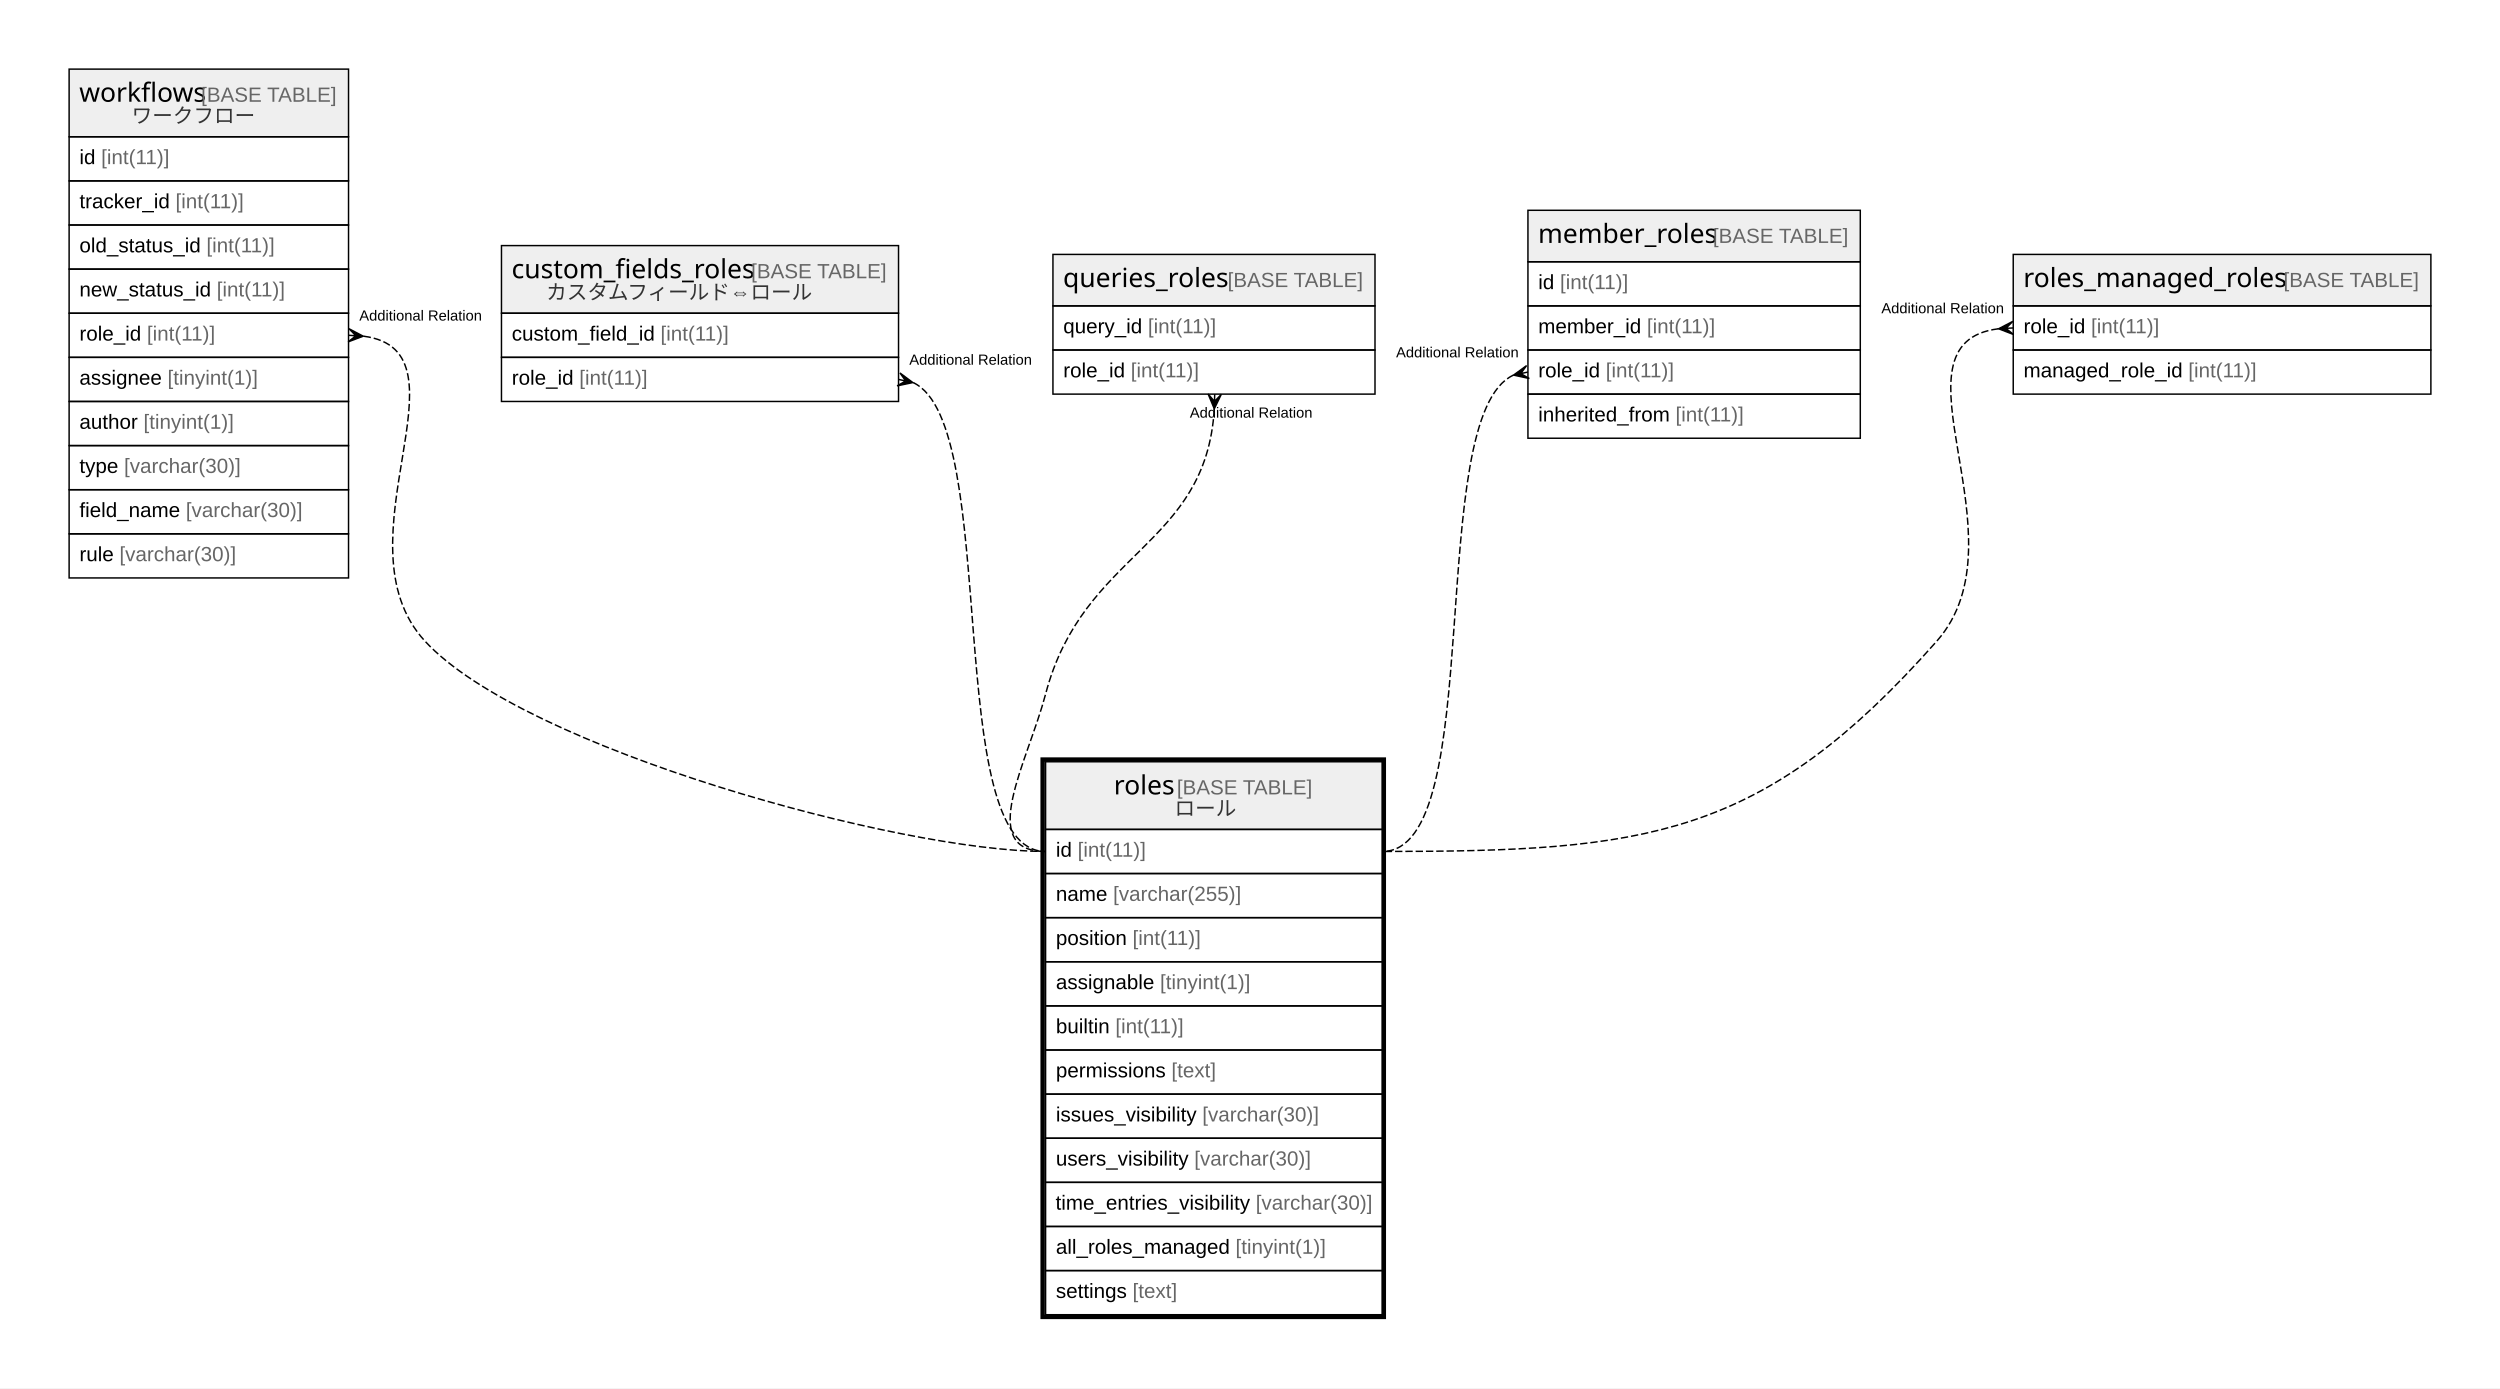
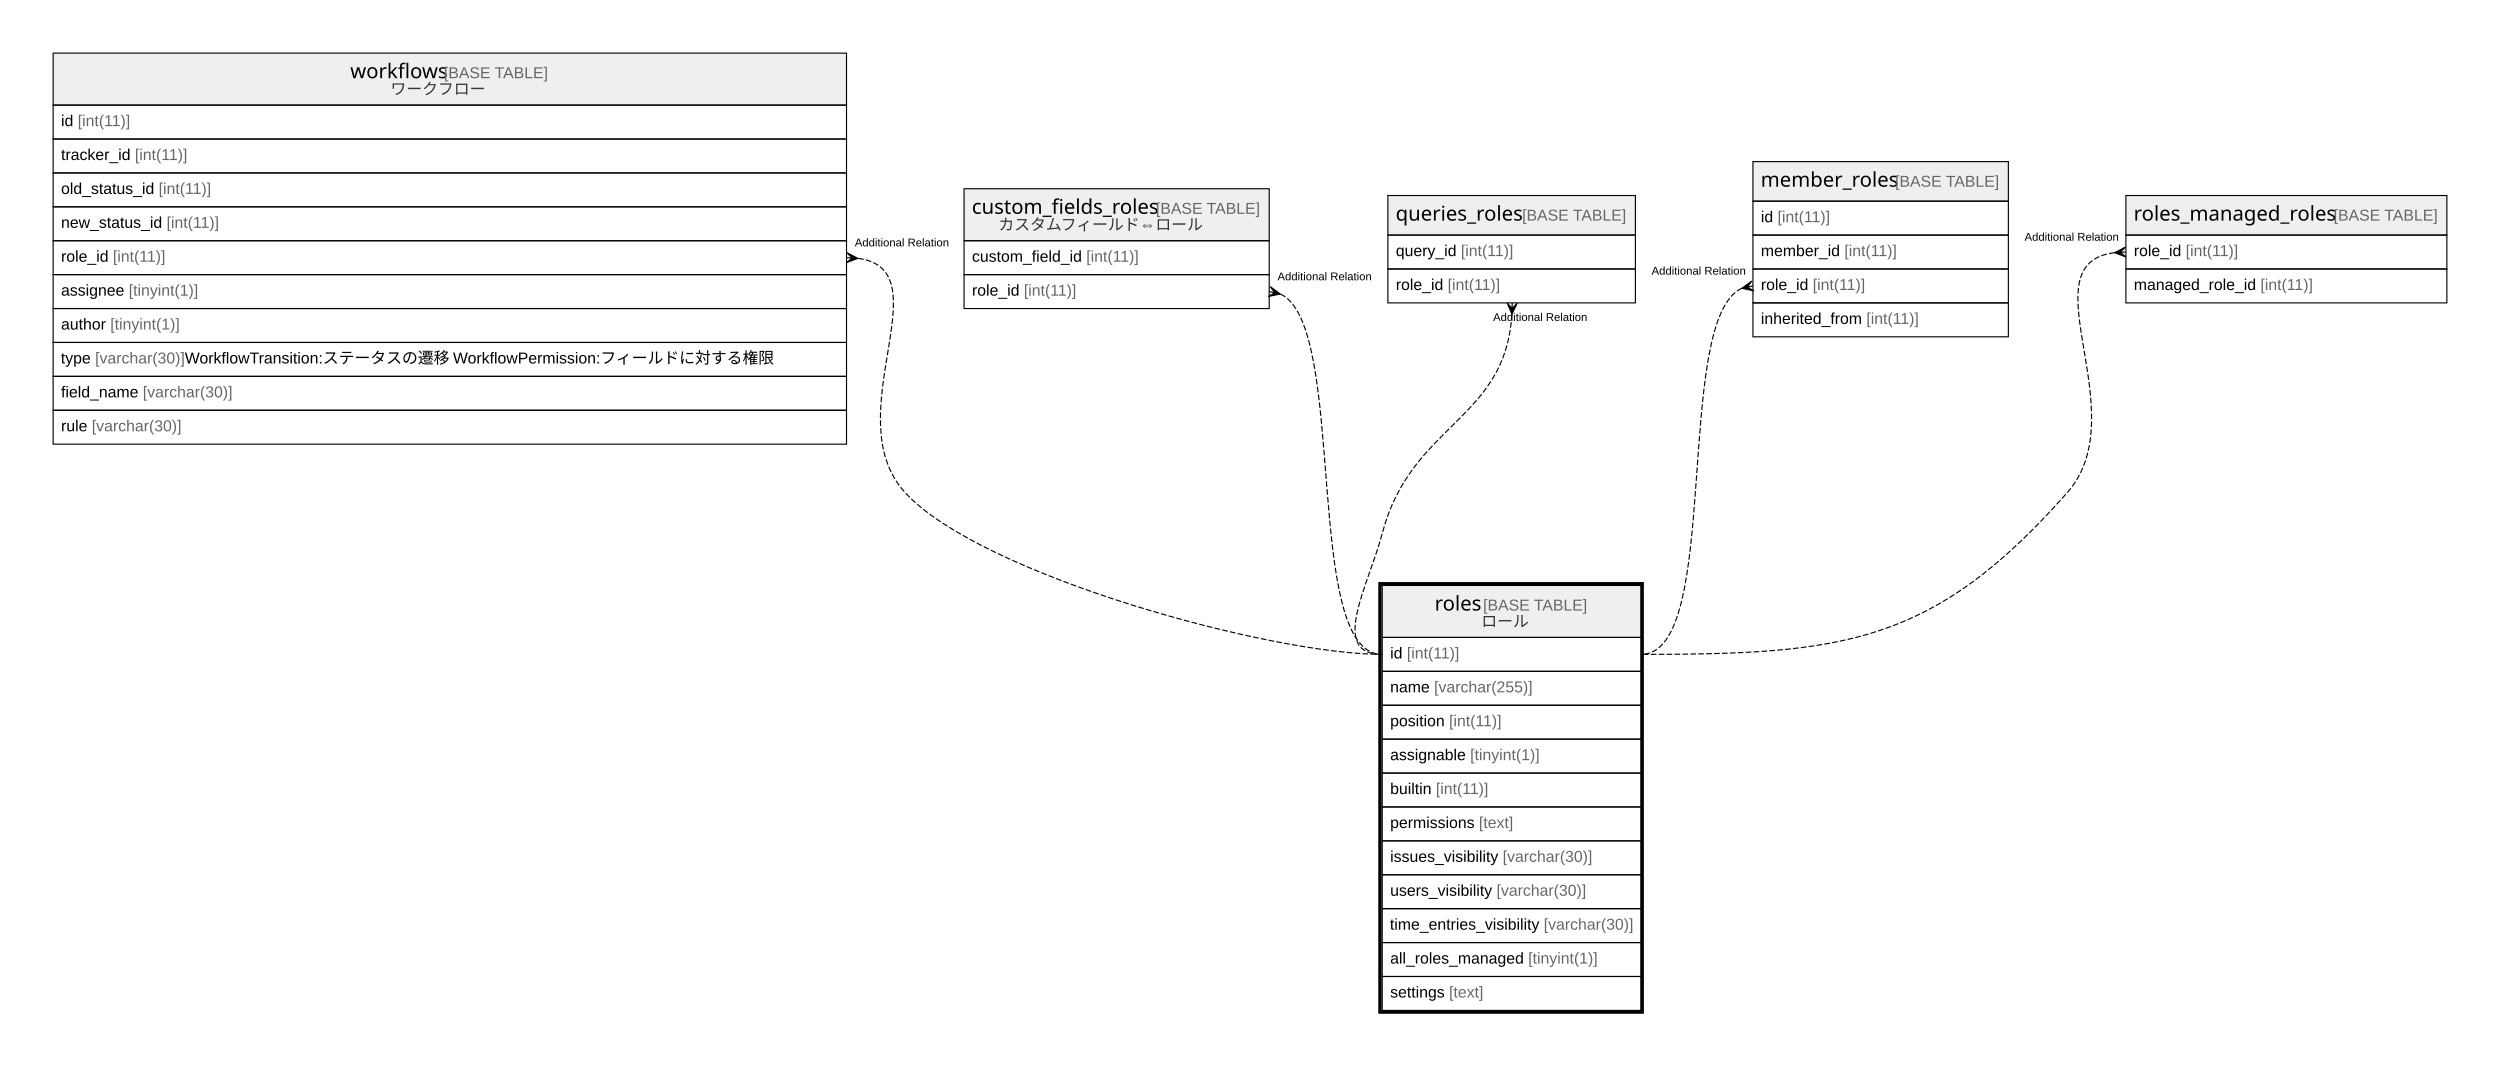
- <svg xmlns="http://www.w3.org/2000/svg" width="1700pt" height="944pt" viewBox="0.00 0.00 1700.00 944.00">
+ <svg xmlns="http://www.w3.org/2000/svg" width="2212pt" height="944pt" viewBox="0.00 0.00 2212.00 944.00">
  <g id="graph0" class="graph" transform="scale(1 1) rotate(0) translate(4 940)">
-     <polygon fill="#ffffff" stroke="transparent" points="-4,4 -4,-940 1696,-940 1696,4 -4,4" />
+     <polygon fill="#ffffff" stroke="transparent" points="-4,4 -4,-940 2208,-940 2208,4 -4,4" />
    <g id="node1" class="node">
-       <polygon fill="#efefef" stroke="transparent" points="707,-376 707,-422 936,-422 936,-376 707,-376" />
-       <polygon fill="none" stroke="#000000" points="707,-376 707,-422 936,-422 936,-376 707,-376" />
-       <text text-anchor="start" x="753.374" y="-399.8" font-family="Arial Bold" font-size="18.00" fill="#000000">roles</text>
-       <text text-anchor="start" x="792.372" y="-399.8" font-family="Arial" font-size="14.00" fill="#000000"> </text>
-       <text text-anchor="start" x="796.263" y="-399.8" font-family="Arial" font-size="14.00" fill="#666666">[BASE TABLE]</text>
-       <text text-anchor="start" x="794.675" y="-385.4" font-family="Arial" font-size="14.00" fill="#333333">ロール</text>
-       <polygon fill="none" stroke="#000000" points="707,-346 707,-376 936,-376 936,-346 707,-346" />
-       <text text-anchor="start" x="714" y="-357.4" font-family="Arial" font-size="14.00" fill="#000000">id </text>
-       <text text-anchor="start" x="728.78" y="-357.4" font-family="Arial" font-size="14.00" fill="#666666">[int(11)]</text>
-       <polygon fill="none" stroke="#000000" points="707,-316 707,-346 936,-346 936,-316 707,-316" />
-       <text text-anchor="start" x="714" y="-327.4" font-family="Arial" font-size="14.00" fill="#000000">name </text>
-       <text text-anchor="start" x="752.899" y="-327.4" font-family="Arial" font-size="14.00" fill="#666666">[varchar(255)]</text>
-       <polygon fill="none" stroke="#000000" points="707,-286 707,-316 936,-316 936,-286 707,-286" />
-       <text text-anchor="start" x="714" y="-297.4" font-family="Arial" font-size="14.00" fill="#000000">position </text>
-       <text text-anchor="start" x="766.125" y="-297.4" font-family="Arial" font-size="14.00" fill="#666666">[int(11)]</text>
-       <polygon fill="none" stroke="#000000" points="707,-256 707,-286 936,-286 936,-256 707,-256" />
-       <text text-anchor="start" x="714" y="-267.4" font-family="Arial" font-size="14.00" fill="#000000">assignable </text>
-       <text text-anchor="start" x="784.799" y="-267.4" font-family="Arial" font-size="14.00" fill="#666666">[tinyint(1)]</text>
-       <polygon fill="none" stroke="#000000" points="707,-226 707,-256 936,-256 936,-226 707,-226" />
-       <text text-anchor="start" x="714" y="-237.4" font-family="Arial" font-size="14.00" fill="#000000">builtin </text>
-       <text text-anchor="start" x="754.449" y="-237.4" font-family="Arial" font-size="14.00" fill="#666666">[int(11)]</text>
-       <polygon fill="none" stroke="#000000" points="707,-196 707,-226 936,-226 936,-196 707,-196" />
-       <text text-anchor="start" x="714" y="-207.4" font-family="Arial" font-size="14.00" fill="#000000">permissions </text>
-       <text text-anchor="start" x="792.555" y="-207.4" font-family="Arial" font-size="14.00" fill="#666666">[text]</text>
-       <polygon fill="none" stroke="#000000" points="707,-166 707,-196 936,-196 936,-166 707,-166" />
-       <text text-anchor="start" x="714" y="-177.4" font-family="Arial" font-size="14.00" fill="#000000">issues_visibility </text>
-       <text text-anchor="start" x="813.551" y="-177.4" font-family="Arial" font-size="14.00" fill="#666666">[varchar(30)]</text>
-       <polygon fill="none" stroke="#000000" points="707,-136 707,-166 936,-166 936,-136 707,-136" />
-       <text text-anchor="start" x="714" y="-147.4" font-family="Arial" font-size="14.00" fill="#000000">users_visibility </text>
-       <text text-anchor="start" x="808.105" y="-147.4" font-family="Arial" font-size="14.00" fill="#666666">[varchar(30)]</text>
-       <polygon fill="none" stroke="#000000" points="707,-106 707,-136 936,-136 936,-106 707,-106" />
-       <text text-anchor="start" x="713.778" y="-117.4" font-family="Arial" font-size="14.00" fill="#000000">time_entries_visibility </text>
-       <text text-anchor="start" x="849.886" y="-117.4" font-family="Arial" font-size="14.00" fill="#666666">[varchar(30)]</text>
-       <polygon fill="none" stroke="#000000" points="707,-76 707,-106 936,-106 936,-76 707,-76" />
-       <text text-anchor="start" x="714" y="-87.4" font-family="Arial" font-size="14.00" fill="#000000">all_roles_managed </text>
-       <text text-anchor="start" x="836.14" y="-87.4" font-family="Arial" font-size="14.00" fill="#666666">[tinyint(1)]</text>
-       <polygon fill="none" stroke="#000000" points="707,-46 707,-76 936,-76 936,-46 707,-46" />
-       <text text-anchor="start" x="714" y="-57.4" font-family="Arial" font-size="14.00" fill="#000000">settings </text>
-       <text text-anchor="start" x="766.126" y="-57.4" font-family="Arial" font-size="14.00" fill="#666666">[text]</text>
-       <polygon fill="none" stroke="#000000" stroke-width="3" points="705,-44.5 705,-423.5 937,-423.5 937,-44.5 705,-44.5" />
+       <polygon fill="#efefef" stroke="transparent" points="1219,-376 1219,-422 1448,-422 1448,-376 1219,-376" />
+       <polygon fill="none" stroke="#000000" points="1219,-376 1219,-422 1448,-422 1448,-376 1219,-376" />
+       <text text-anchor="start" x="1265.374" y="-399.8" font-family="Arial Bold" font-size="18.00" fill="#000000">roles</text>
+       <text text-anchor="start" x="1304.372" y="-399.8" font-family="Arial" font-size="14.00" fill="#000000"> </text>
+       <text text-anchor="start" x="1308.263" y="-399.8" font-family="Arial" font-size="14.00" fill="#666666">[BASE TABLE]</text>
+       <text text-anchor="start" x="1306.675" y="-385.4" font-family="Arial" font-size="14.00" fill="#333333">ロール</text>
+       <polygon fill="none" stroke="#000000" points="1219,-346 1219,-376 1448,-376 1448,-346 1219,-346" />
+       <text text-anchor="start" x="1226" y="-357.4" font-family="Arial" font-size="14.00" fill="#000000">id </text>
+       <text text-anchor="start" x="1240.78" y="-357.4" font-family="Arial" font-size="14.00" fill="#666666">[int(11)]</text>
+       <polygon fill="none" stroke="#000000" points="1219,-316 1219,-346 1448,-346 1448,-316 1219,-316" />
+       <text text-anchor="start" x="1226" y="-327.4" font-family="Arial" font-size="14.00" fill="#000000">name </text>
+       <text text-anchor="start" x="1264.899" y="-327.4" font-family="Arial" font-size="14.00" fill="#666666">[varchar(255)]</text>
+       <polygon fill="none" stroke="#000000" points="1219,-286 1219,-316 1448,-316 1448,-286 1219,-286" />
+       <text text-anchor="start" x="1226" y="-297.4" font-family="Arial" font-size="14.00" fill="#000000">position </text>
+       <text text-anchor="start" x="1278.125" y="-297.4" font-family="Arial" font-size="14.00" fill="#666666">[int(11)]</text>
+       <polygon fill="none" stroke="#000000" points="1219,-256 1219,-286 1448,-286 1448,-256 1219,-256" />
+       <text text-anchor="start" x="1226" y="-267.4" font-family="Arial" font-size="14.00" fill="#000000">assignable </text>
+       <text text-anchor="start" x="1296.799" y="-267.4" font-family="Arial" font-size="14.00" fill="#666666">[tinyint(1)]</text>
+       <polygon fill="none" stroke="#000000" points="1219,-226 1219,-256 1448,-256 1448,-226 1219,-226" />
+       <text text-anchor="start" x="1226" y="-237.4" font-family="Arial" font-size="14.00" fill="#000000">builtin </text>
+       <text text-anchor="start" x="1266.449" y="-237.4" font-family="Arial" font-size="14.00" fill="#666666">[int(11)]</text>
+       <polygon fill="none" stroke="#000000" points="1219,-196 1219,-226 1448,-226 1448,-196 1219,-196" />
+       <text text-anchor="start" x="1226" y="-207.4" font-family="Arial" font-size="14.00" fill="#000000">permissions </text>
+       <text text-anchor="start" x="1304.555" y="-207.4" font-family="Arial" font-size="14.00" fill="#666666">[text]</text>
+       <polygon fill="none" stroke="#000000" points="1219,-166 1219,-196 1448,-196 1448,-166 1219,-166" />
+       <text text-anchor="start" x="1226" y="-177.4" font-family="Arial" font-size="14.00" fill="#000000">issues_visibility </text>
+       <text text-anchor="start" x="1325.551" y="-177.4" font-family="Arial" font-size="14.00" fill="#666666">[varchar(30)]</text>
+       <polygon fill="none" stroke="#000000" points="1219,-136 1219,-166 1448,-166 1448,-136 1219,-136" />
+       <text text-anchor="start" x="1226" y="-147.4" font-family="Arial" font-size="14.00" fill="#000000">users_visibility </text>
+       <text text-anchor="start" x="1320.105" y="-147.4" font-family="Arial" font-size="14.00" fill="#666666">[varchar(30)]</text>
+       <polygon fill="none" stroke="#000000" points="1219,-106 1219,-136 1448,-136 1448,-106 1219,-106" />
+       <text text-anchor="start" x="1225.778" y="-117.4" font-family="Arial" font-size="14.00" fill="#000000">time_entries_visibility </text>
+       <text text-anchor="start" x="1361.886" y="-117.4" font-family="Arial" font-size="14.00" fill="#666666">[varchar(30)]</text>
+       <polygon fill="none" stroke="#000000" points="1219,-76 1219,-106 1448,-106 1448,-76 1219,-76" />
+       <text text-anchor="start" x="1226" y="-87.4" font-family="Arial" font-size="14.00" fill="#000000">all_roles_managed </text>
+       <text text-anchor="start" x="1348.14" y="-87.4" font-family="Arial" font-size="14.00" fill="#666666">[tinyint(1)]</text>
+       <polygon fill="none" stroke="#000000" points="1219,-46 1219,-76 1448,-76 1448,-46 1219,-46" />
+       <text text-anchor="start" x="1226" y="-57.4" font-family="Arial" font-size="14.00" fill="#000000">settings </text>
+       <text text-anchor="start" x="1278.126" y="-57.4" font-family="Arial" font-size="14.00" fill="#666666">[text]</text>
+       <polygon fill="none" stroke="#000000" stroke-width="3" points="1217,-44.5 1217,-423.5 1449,-423.5 1449,-44.5 1217,-44.5" />
    </g>
    <g id="node2" class="node">
-       <polygon fill="#efefef" stroke="transparent" points="43,-847 43,-893 233,-893 233,-847 43,-847" />
-       <polygon fill="none" stroke="#000000" points="43,-847 43,-893 233,-893 233,-847 43,-847" />
-       <text text-anchor="start" x="49.878" y="-870.8" font-family="Arial Bold" font-size="18.00" fill="#000000">workflows</text>
-       <text text-anchor="start" x="128.868" y="-870.8" font-family="Arial" font-size="14.00" fill="#000000"> </text>
-       <text text-anchor="start" x="132.758" y="-870.8" font-family="Arial" font-size="14.00" fill="#666666">[BASE TABLE]</text>
-       <text text-anchor="start" x="85.517" y="-856.4" font-family="Arial" font-size="14.00" fill="#333333">ワークフロー</text>
-       <polygon fill="none" stroke="#000000" points="43,-817 43,-847 233,-847 233,-817 43,-817" />
+       <polygon fill="#efefef" stroke="transparent" points="43,-847 43,-893 745,-893 745,-847 43,-847" />
+       <polygon fill="none" stroke="#000000" points="43,-847 43,-893 745,-893 745,-847 43,-847" />
+       <text text-anchor="start" x="305.878" y="-870.8" font-family="Arial Bold" font-size="18.00" fill="#000000">workflows</text>
+       <text text-anchor="start" x="384.868" y="-870.8" font-family="Arial" font-size="14.00" fill="#000000"> </text>
+       <text text-anchor="start" x="388.758" y="-870.8" font-family="Arial" font-size="14.00" fill="#666666">[BASE TABLE]</text>
+       <text text-anchor="start" x="341.517" y="-856.4" font-family="Arial" font-size="14.00" fill="#333333">ワークフロー</text>
+       <polygon fill="none" stroke="#000000" points="43,-817 43,-847 745,-847 745,-817 43,-817" />
      <text text-anchor="start" x="50" y="-828.4" font-family="Arial" font-size="14.00" fill="#000000">id </text>
      <text text-anchor="start" x="64.78" y="-828.4" font-family="Arial" font-size="14.00" fill="#666666">[int(11)]</text>
-       <polygon fill="none" stroke="#000000" points="43,-787 43,-817 233,-817 233,-787 43,-787" />
+       <polygon fill="none" stroke="#000000" points="43,-787 43,-817 745,-817 745,-787 43,-787" />
      <text text-anchor="start" x="50" y="-798.4" font-family="Arial" font-size="14.00" fill="#000000">tracker_id </text>
      <text text-anchor="start" x="115.339" y="-798.4" font-family="Arial" font-size="14.00" fill="#666666">[int(11)]</text>
-       <polygon fill="none" stroke="#000000" points="43,-757 43,-787 233,-787 233,-757 43,-757" />
+       <polygon fill="none" stroke="#000000" points="43,-757 43,-787 745,-787 745,-757 43,-757" />
      <text text-anchor="start" x="50" y="-768.4" font-family="Arial" font-size="14.00" fill="#000000">old_status_id </text>
      <text text-anchor="start" x="136.363" y="-768.4" font-family="Arial" font-size="14.00" fill="#666666">[int(11)]</text>
-       <polygon fill="none" stroke="#000000" points="43,-727 43,-757 233,-757 233,-727 43,-727" />
+       <polygon fill="none" stroke="#000000" points="43,-727 43,-757 745,-757 745,-727 43,-727" />
      <text text-anchor="start" x="50" y="-738.4" font-family="Arial" font-size="14.00" fill="#000000">new_status_id </text>
      <text text-anchor="start" x="143.363" y="-738.4" font-family="Arial" font-size="14.00" fill="#666666">[int(11)]</text>
-       <polygon fill="none" stroke="#000000" points="43,-697 43,-727 233,-727 233,-697 43,-697" />
+       <polygon fill="none" stroke="#000000" points="43,-697 43,-727 745,-727 745,-697 43,-697" />
      <text text-anchor="start" x="50" y="-708.4" font-family="Arial" font-size="14.00" fill="#000000">role_id </text>
      <text text-anchor="start" x="95.895" y="-708.4" font-family="Arial" font-size="14.00" fill="#666666">[int(11)]</text>
-       <polygon fill="none" stroke="#000000" points="43,-667 43,-697 233,-697 233,-667 43,-667" />
+       <polygon fill="none" stroke="#000000" points="43,-667 43,-697 745,-697 745,-667 43,-667" />
      <text text-anchor="start" x="50" y="-678.4" font-family="Arial" font-size="14.00" fill="#000000">assignee </text>
      <text text-anchor="start" x="109.91" y="-678.4" font-family="Arial" font-size="14.00" fill="#666666">[tinyint(1)]</text>
-       <polygon fill="none" stroke="#000000" points="43,-637 43,-667 233,-667 233,-637 43,-637" />
+       <polygon fill="none" stroke="#000000" points="43,-637 43,-667 745,-667 745,-637 43,-637" />
      <text text-anchor="start" x="50" y="-648.4" font-family="Arial" font-size="14.00" fill="#000000">author </text>
      <text text-anchor="start" x="93.572" y="-648.4" font-family="Arial" font-size="14.00" fill="#666666">[tinyint(1)]</text>
-       <polygon fill="none" stroke="#000000" points="43,-607 43,-637 233,-637 233,-607 43,-607" />
-       <text text-anchor="start" x="50" y="-618.4" font-family="Arial" font-size="14.00" fill="#000000">type </text>
-       <text text-anchor="start" x="80.346" y="-618.4" font-family="Arial" font-size="14.00" fill="#666666">[varchar(30)]</text>
-       <polygon fill="none" stroke="#000000" points="43,-577 43,-607 233,-607 233,-577 43,-577" />
+       <polygon fill="none" stroke="#000000" points="43,-607 43,-637 745,-637 745,-607 43,-607" />
+       <text text-anchor="start" x="49.821" y="-618.4" font-family="Arial" font-size="14.00" fill="#000000">type </text>
+       <text text-anchor="start" x="80.167" y="-618.4" font-family="Arial" font-size="14.00" fill="#666666">[varchar(30)]</text>
+       <text text-anchor="start" x="159.504" y="-618.4" font-family="Arial" font-size="14.00" fill="#000000"> WorkflowTransition:ステータスの遷移 WorkflowPermission:フィールドに対する権限  </text>
+       <polygon fill="none" stroke="#000000" points="43,-577 43,-607 745,-607 745,-577 43,-577" />
      <text text-anchor="start" x="50" y="-588.4" font-family="Arial" font-size="14.00" fill="#000000">field_name </text>
      <text text-anchor="start" x="122.351" y="-588.4" font-family="Arial" font-size="14.00" fill="#666666">[varchar(30)]</text>
-       <polygon fill="none" stroke="#000000" points="43,-547 43,-577 233,-577 233,-547 43,-547" />
+       <polygon fill="none" stroke="#000000" points="43,-547 43,-577 745,-577 745,-547 43,-547" />
      <text text-anchor="start" x="50" y="-558.4" font-family="Arial" font-size="14.00" fill="#000000">rule </text>
      <text text-anchor="start" x="77.223" y="-558.4" font-family="Arial" font-size="14.00" fill="#666666">[varchar(30)]</text>
    </g>
    <g id="edge1" class="edge">
-       <path fill="none" stroke="#000000" stroke-dasharray="5,2" d="M243.259,-711.381C320.126,-701.328 222.952,-571.339 285,-504 352.096,-431.183 607.984,-361 707,-361" />
-       <polygon fill="#000000" stroke="#000000" points="242.982,-711.398 232.729,-707.508 237.991,-711.699 233,-712 233,-712 233,-712 237.991,-711.699 233.271,-716.492 242.982,-711.398 242.982,-711.398" />
-       <text text-anchor="start" x="240.325" y="-722" font-family="Arial" font-size="10.00" fill="#000000">Additional Relation</text>
+       <path fill="none" stroke="#000000" stroke-dasharray="5,2" d="M755.259,-711.381C832.126,-701.328 734.952,-571.339 797,-504 864.096,-431.183 1119.984,-361 1219,-361" />
+       <polygon fill="#000000" stroke="#000000" points="754.982,-711.398 744.729,-707.508 749.991,-711.699 745,-712 745,-712 745,-712 749.991,-711.699 745.271,-716.492 754.982,-711.398 754.982,-711.398" />
+       <text text-anchor="start" x="752.324" y="-722" font-family="Arial" font-size="10.00" fill="#000000">Additional Relation</text>
    </g>
    <g id="node3" class="node">
-       <polygon fill="#efefef" stroke="transparent" points="337,-727 337,-773 607,-773 607,-727 337,-727" />
-       <polygon fill="none" stroke="#000000" points="337,-727 337,-773 607,-773 607,-727 337,-727" />
-       <text text-anchor="start" x="343.863" y="-750.8" font-family="Arial Bold" font-size="18.00" fill="#000000">custom_fields_roles</text>
-       <text text-anchor="start" x="502.884" y="-750.8" font-family="Arial" font-size="14.00" fill="#000000"> </text>
-       <text text-anchor="start" x="506.774" y="-750.8" font-family="Arial" font-size="14.00" fill="#666666">[BASE TABLE]</text>
-       <text text-anchor="start" x="367.411" y="-736.4" font-family="Arial" font-size="14.00" fill="#333333">カスタムフィールド⇔ロール</text>
-       <polygon fill="none" stroke="#000000" points="337,-697 337,-727 607,-727 607,-697 337,-697" />
-       <text text-anchor="start" x="344" y="-708.4" font-family="Arial" font-size="14.00" fill="#000000">custom_field_id </text>
-       <text text-anchor="start" x="445.13" y="-708.4" font-family="Arial" font-size="14.00" fill="#666666">[int(11)]</text>
-       <polygon fill="none" stroke="#000000" points="337,-667 337,-697 607,-697 607,-667 337,-667" />
-       <text text-anchor="start" x="344" y="-678.4" font-family="Arial" font-size="14.00" fill="#000000">role_id </text>
-       <text text-anchor="start" x="389.895" y="-678.4" font-family="Arial" font-size="14.00" fill="#666666">[int(11)]</text>
+       <polygon fill="#efefef" stroke="transparent" points="849,-727 849,-773 1119,-773 1119,-727 849,-727" />
+       <polygon fill="none" stroke="#000000" points="849,-727 849,-773 1119,-773 1119,-727 849,-727" />
+       <text text-anchor="start" x="855.863" y="-750.8" font-family="Arial Bold" font-size="18.00" fill="#000000">custom_fields_roles</text>
+       <text text-anchor="start" x="1014.884" y="-750.8" font-family="Arial" font-size="14.00" fill="#000000"> </text>
+       <text text-anchor="start" x="1018.774" y="-750.8" font-family="Arial" font-size="14.00" fill="#666666">[BASE TABLE]</text>
+       <text text-anchor="start" x="879.411" y="-736.4" font-family="Arial" font-size="14.00" fill="#333333">カスタムフィールド⇔ロール</text>
+       <polygon fill="none" stroke="#000000" points="849,-697 849,-727 1119,-727 1119,-697 849,-697" />
+       <text text-anchor="start" x="856" y="-708.4" font-family="Arial" font-size="14.00" fill="#000000">custom_field_id </text>
+       <text text-anchor="start" x="957.13" y="-708.4" font-family="Arial" font-size="14.00" fill="#666666">[int(11)]</text>
+       <polygon fill="none" stroke="#000000" points="849,-667 849,-697 1119,-697 1119,-667 849,-667" />
+       <text text-anchor="start" x="856" y="-678.4" font-family="Arial" font-size="14.00" fill="#000000">role_id </text>
+       <text text-anchor="start" x="901.895" y="-678.4" font-family="Arial" font-size="14.00" fill="#666666">[int(11)]</text>
    </g>
    <g id="edge2" class="edge">
-       <path fill="none" stroke="#000000" stroke-dasharray="5,2" d="M617.086,-679.779C677.183,-651.418 635.934,-361 707,-361" />
-       <polygon fill="#000000" stroke="#000000" points="616.766,-679.849 606.032,-677.605 611.883,-680.924 607,-682 607,-682 607,-682 611.883,-680.924 607.968,-686.395 616.766,-679.849 616.766,-679.849" />
-       <text text-anchor="start" x="614.324" y="-692" font-family="Arial" font-size="10.00" fill="#000000">Additional Relation</text>
+       <path fill="none" stroke="#000000" stroke-dasharray="5,2" d="M1129.085,-679.779C1189.184,-651.418 1147.934,-361 1219,-361" />
+       <polygon fill="#000000" stroke="#000000" points="1128.766,-679.849 1118.032,-677.605 1123.883,-680.924 1119,-682 1119,-682 1119,-682 1123.883,-680.924 1119.968,-686.395 1128.766,-679.849 1128.766,-679.849" />
+       <text text-anchor="start" x="1126.324" y="-692" font-family="Arial" font-size="10.00" fill="#000000">Additional Relation</text>
    </g>
    <g id="node4" class="node">
-       <polygon fill="#efefef" stroke="transparent" points="712,-732 712,-767 931,-767 931,-732 712,-732" />
-       <polygon fill="none" stroke="#000000" points="712,-732 712,-767 931,-767 931,-732 712,-732" />
-       <text text-anchor="start" x="718.865" y="-744.8" font-family="Arial Bold" font-size="18.00" fill="#000000">queries_roles</text>
-       <text text-anchor="start" x="826.881" y="-744.8" font-family="Arial" font-size="14.00" fill="#000000"> </text>
-       <text text-anchor="start" x="830.772" y="-744.8" font-family="Arial" font-size="14.00" fill="#666666">[BASE TABLE]</text>
-       <polygon fill="none" stroke="#000000" points="712,-702 712,-732 931,-732 931,-702 712,-702" />
-       <text text-anchor="start" x="719" y="-713.4" font-family="Arial" font-size="14.00" fill="#000000">query_id </text>
-       <text text-anchor="start" x="776.571" y="-713.4" font-family="Arial" font-size="14.00" fill="#666666">[int(11)]</text>
-       <polygon fill="none" stroke="#000000" points="712,-672 712,-702 931,-702 931,-672 712,-672" />
-       <text text-anchor="start" x="719" y="-683.4" font-family="Arial" font-size="14.00" fill="#000000">role_id </text>
-       <text text-anchor="start" x="764.895" y="-683.4" font-family="Arial" font-size="14.00" fill="#666666">[int(11)]</text>
+       <polygon fill="#efefef" stroke="transparent" points="1224,-732 1224,-767 1443,-767 1443,-732 1224,-732" />
+       <polygon fill="none" stroke="#000000" points="1224,-732 1224,-767 1443,-767 1443,-732 1224,-732" />
+       <text text-anchor="start" x="1230.865" y="-744.8" font-family="Arial Bold" font-size="18.00" fill="#000000">queries_roles</text>
+       <text text-anchor="start" x="1338.881" y="-744.8" font-family="Arial" font-size="14.00" fill="#000000"> </text>
+       <text text-anchor="start" x="1342.772" y="-744.8" font-family="Arial" font-size="14.00" fill="#666666">[BASE TABLE]</text>
+       <polygon fill="none" stroke="#000000" points="1224,-702 1224,-732 1443,-732 1443,-702 1224,-702" />
+       <text text-anchor="start" x="1231" y="-713.4" font-family="Arial" font-size="14.00" fill="#000000">query_id </text>
+       <text text-anchor="start" x="1288.571" y="-713.4" font-family="Arial" font-size="14.00" fill="#666666">[int(11)]</text>
+       <polygon fill="none" stroke="#000000" points="1224,-672 1224,-702 1443,-702 1443,-672 1224,-672" />
+       <text text-anchor="start" x="1231" y="-683.4" font-family="Arial" font-size="14.00" fill="#000000">role_id </text>
+       <text text-anchor="start" x="1276.895" y="-683.4" font-family="Arial" font-size="14.00" fill="#666666">[int(11)]</text>
    </g>
    <g id="edge3" class="edge">
-       <path fill="none" stroke="#000000" stroke-dasharray="5,2" d="M821.713,-661.972C816.186,-567.857 732.544,-565.329 707,-468 694.928,-422.002 659.444,-361 707,-361" />
-       <polygon fill="#000000" stroke="#000000" points="821.713,-662.004 817.502,-672.129 821.857,-667.002 822,-672 822,-672 822,-672 821.857,-667.002 826.498,-671.871 821.713,-662.004 821.713,-662.004" />
-       <text text-anchor="start" x="805.074" y="-656" font-family="Arial" font-size="10.00" fill="#000000">Additional Relation</text>
+       <path fill="none" stroke="#000000" stroke-dasharray="5,2" d="M1333.713,-661.972C1328.186,-567.857 1244.544,-565.329 1219,-468 1206.928,-422.002 1171.444,-361 1219,-361" />
+       <polygon fill="#000000" stroke="#000000" points="1333.713,-662.004 1329.502,-672.129 1333.857,-667.002 1334,-672 1334,-672 1334,-672 1333.857,-667.002 1338.498,-671.871 1333.713,-662.004 1333.713,-662.004" />
+       <text text-anchor="start" x="1317.074" y="-656" font-family="Arial" font-size="10.00" fill="#000000">Additional Relation</text>
    </g>
    <g id="node5" class="node">
-       <polygon fill="#efefef" stroke="transparent" points="1035,-762 1035,-797 1261,-797 1261,-762 1035,-762" />
-       <polygon fill="none" stroke="#000000" points="1035,-762 1035,-797 1261,-797 1261,-762 1035,-762" />
-       <text text-anchor="start" x="1041.873" y="-774.8" font-family="Arial Bold" font-size="18.00" fill="#000000">member_roles</text>
-       <text text-anchor="start" x="1156.873" y="-774.8" font-family="Arial" font-size="14.00" fill="#000000"> </text>
-       <text text-anchor="start" x="1160.764" y="-774.8" font-family="Arial" font-size="14.00" fill="#666666">[BASE TABLE]</text>
-       <polygon fill="none" stroke="#000000" points="1035,-732 1035,-762 1261,-762 1261,-732 1035,-732" />
-       <text text-anchor="start" x="1042" y="-743.4" font-family="Arial" font-size="14.00" fill="#000000">id </text>
-       <text text-anchor="start" x="1056.78" y="-743.4" font-family="Arial" font-size="14.00" fill="#666666">[int(11)]</text>
-       <polygon fill="none" stroke="#000000" points="1035,-702 1035,-732 1261,-732 1261,-702 1035,-702" />
-       <text text-anchor="start" x="1042" y="-713.4" font-family="Arial" font-size="14.00" fill="#000000">member_id </text>
-       <text text-anchor="start" x="1115.892" y="-713.4" font-family="Arial" font-size="14.00" fill="#666666">[int(11)]</text>
-       <polygon fill="none" stroke="#000000" points="1035,-672 1035,-702 1261,-702 1261,-672 1035,-672" />
-       <text text-anchor="start" x="1042" y="-683.4" font-family="Arial" font-size="14.00" fill="#000000">role_id </text>
-       <text text-anchor="start" x="1087.895" y="-683.4" font-family="Arial" font-size="14.00" fill="#666666">[int(11)]</text>
-       <polygon fill="none" stroke="#000000" points="1035,-642 1035,-672 1261,-672 1261,-642 1035,-642" />
-       <text text-anchor="start" x="1042" y="-653.4" font-family="Arial" font-size="14.00" fill="#000000">inherited_from </text>
-       <text text-anchor="start" x="1135.345" y="-653.4" font-family="Arial" font-size="14.00" fill="#666666">[int(11)]</text>
+       <polygon fill="#efefef" stroke="transparent" points="1547,-762 1547,-797 1773,-797 1773,-762 1547,-762" />
+       <polygon fill="none" stroke="#000000" points="1547,-762 1547,-797 1773,-797 1773,-762 1547,-762" />
+       <text text-anchor="start" x="1553.873" y="-774.8" font-family="Arial Bold" font-size="18.00" fill="#000000">member_roles</text>
+       <text text-anchor="start" x="1668.873" y="-774.8" font-family="Arial" font-size="14.00" fill="#000000"> </text>
+       <text text-anchor="start" x="1672.764" y="-774.8" font-family="Arial" font-size="14.00" fill="#666666">[BASE TABLE]</text>
+       <polygon fill="none" stroke="#000000" points="1547,-732 1547,-762 1773,-762 1773,-732 1547,-732" />
+       <text text-anchor="start" x="1554" y="-743.4" font-family="Arial" font-size="14.00" fill="#000000">id </text>
+       <text text-anchor="start" x="1568.78" y="-743.4" font-family="Arial" font-size="14.00" fill="#666666">[int(11)]</text>
+       <polygon fill="none" stroke="#000000" points="1547,-702 1547,-732 1773,-732 1773,-702 1547,-702" />
+       <text text-anchor="start" x="1554" y="-713.4" font-family="Arial" font-size="14.00" fill="#000000">member_id </text>
+       <text text-anchor="start" x="1627.892" y="-713.4" font-family="Arial" font-size="14.00" fill="#666666">[int(11)]</text>
+       <polygon fill="none" stroke="#000000" points="1547,-672 1547,-702 1773,-702 1773,-672 1547,-672" />
+       <text text-anchor="start" x="1554" y="-683.4" font-family="Arial" font-size="14.00" fill="#000000">role_id </text>
+       <text text-anchor="start" x="1599.895" y="-683.4" font-family="Arial" font-size="14.00" fill="#666666">[int(11)]</text>
+       <polygon fill="none" stroke="#000000" points="1547,-642 1547,-672 1773,-672 1773,-642 1547,-642" />
+       <text text-anchor="start" x="1554" y="-653.4" font-family="Arial" font-size="14.00" fill="#000000">inherited_from </text>
+       <text text-anchor="start" x="1647.345" y="-653.4" font-family="Arial" font-size="14.00" fill="#666666">[int(11)]</text>
    </g>
    <g id="edge4" class="edge">
-       <path fill="none" stroke="#000000" stroke-dasharray="5,2" d="M1025.171,-684.918C963.922,-657.154 1008.162,-361 936,-361" />
-       <polygon fill="#000000" stroke="#000000" points="1025.217,-684.928 1034.068,-691.402 1030.109,-685.964 1035,-687 1035,-687 1035,-687 1030.109,-685.964 1035.932,-682.598 1025.217,-684.928 1025.217,-684.928" />
-       <text text-anchor="start" x="945.324" y="-697" font-family="Arial" font-size="10.00" fill="#000000">Additional Relation</text>
+       <path fill="none" stroke="#000000" stroke-dasharray="5,2" d="M1537.171,-684.918C1475.922,-657.154 1520.162,-361 1448,-361" />
+       <polygon fill="#000000" stroke="#000000" points="1537.217,-684.928 1546.068,-691.402 1542.109,-685.964 1547,-687 1547,-687 1547,-687 1542.109,-685.964 1547.932,-682.598 1537.217,-684.928 1537.217,-684.928" />
+       <text text-anchor="start" x="1457.324" y="-697" font-family="Arial" font-size="10.00" fill="#000000">Additional Relation</text>
    </g>
    <g id="node6" class="node">
-       <polygon fill="#efefef" stroke="transparent" points="1365,-732 1365,-767 1649,-767 1649,-732 1365,-732" />
-       <polygon fill="none" stroke="#000000" points="1365,-732 1365,-767 1649,-767 1649,-732 1365,-732" />
-       <text text-anchor="start" x="1371.853" y="-744.8" font-family="Arial Bold" font-size="18.00" fill="#000000">roles_managed_roles</text>
-       <text text-anchor="start" x="1544.893" y="-744.8" font-family="Arial" font-size="14.00" fill="#000000"> </text>
-       <text text-anchor="start" x="1548.783" y="-744.8" font-family="Arial" font-size="14.00" fill="#666666">[BASE TABLE]</text>
-       <polygon fill="none" stroke="#000000" points="1365,-702 1365,-732 1649,-732 1649,-702 1365,-702" />
-       <text text-anchor="start" x="1372" y="-713.4" font-family="Arial" font-size="14.00" fill="#000000">role_id </text>
-       <text text-anchor="start" x="1417.895" y="-713.4" font-family="Arial" font-size="14.00" fill="#666666">[int(11)]</text>
-       <polygon fill="none" stroke="#000000" points="1365,-672 1365,-702 1649,-702 1649,-672 1365,-672" />
-       <text text-anchor="start" x="1372" y="-683.4" font-family="Arial" font-size="14.00" fill="#000000">managed_role_id </text>
-       <text text-anchor="start" x="1484.034" y="-683.4" font-family="Arial" font-size="14.00" fill="#666666">[int(11)]</text>
+       <polygon fill="#efefef" stroke="transparent" points="1877,-732 1877,-767 2161,-767 2161,-732 1877,-732" />
+       <polygon fill="none" stroke="#000000" points="1877,-732 1877,-767 2161,-767 2161,-732 1877,-732" />
+       <text text-anchor="start" x="1883.853" y="-744.8" font-family="Arial Bold" font-size="18.00" fill="#000000">roles_managed_roles</text>
+       <text text-anchor="start" x="2056.893" y="-744.8" font-family="Arial" font-size="14.00" fill="#000000"> </text>
+       <text text-anchor="start" x="2060.783" y="-744.8" font-family="Arial" font-size="14.00" fill="#666666">[BASE TABLE]</text>
+       <polygon fill="none" stroke="#000000" points="1877,-702 1877,-732 2161,-732 2161,-702 1877,-702" />
+       <text text-anchor="start" x="1884" y="-713.4" font-family="Arial" font-size="14.00" fill="#000000">role_id </text>
+       <text text-anchor="start" x="1929.895" y="-713.4" font-family="Arial" font-size="14.00" fill="#666666">[int(11)]</text>
+       <polygon fill="none" stroke="#000000" points="1877,-672 1877,-702 2161,-702 2161,-672 1877,-672" />
+       <text text-anchor="start" x="1884" y="-683.4" font-family="Arial" font-size="14.00" fill="#000000">managed_role_id </text>
+       <text text-anchor="start" x="1996.034" y="-683.4" font-family="Arial" font-size="14.00" fill="#666666">[int(11)]</text>
    </g>
    <g id="edge5" class="edge">
-       <path fill="none" stroke="#000000" stroke-dasharray="5,2" d="M1354.989,-716.432C1275.476,-706.703 1375.142,-574.304 1313,-504 1194.318,-369.729 1115.204,-361 936,-361" />
-       <polygon fill="#000000" stroke="#000000" points="1355.016,-716.434 1364.745,-721.493 1360.008,-716.717 1365,-717 1365,-717 1365,-717 1360.008,-716.717 1365.255,-712.507 1355.016,-716.434 1355.016,-716.434" />
-       <text text-anchor="start" x="1275.324" y="-727" font-family="Arial" font-size="10.00" fill="#000000">Additional Relation</text>
+       <path fill="none" stroke="#000000" stroke-dasharray="5,2" d="M1866.989,-716.432C1787.476,-706.703 1887.142,-574.304 1825,-504 1706.318,-369.729 1627.204,-361 1448,-361" />
+       <polygon fill="#000000" stroke="#000000" points="1867.016,-716.434 1876.745,-721.493 1872.008,-716.717 1877,-717 1877,-717 1877,-717 1872.008,-716.717 1877.255,-712.507 1867.016,-716.434 1867.016,-716.434" />
+       <text text-anchor="start" x="1787.324" y="-727" font-family="Arial" font-size="10.00" fill="#000000">Additional Relation</text>
    </g>
  </g>
</svg>
